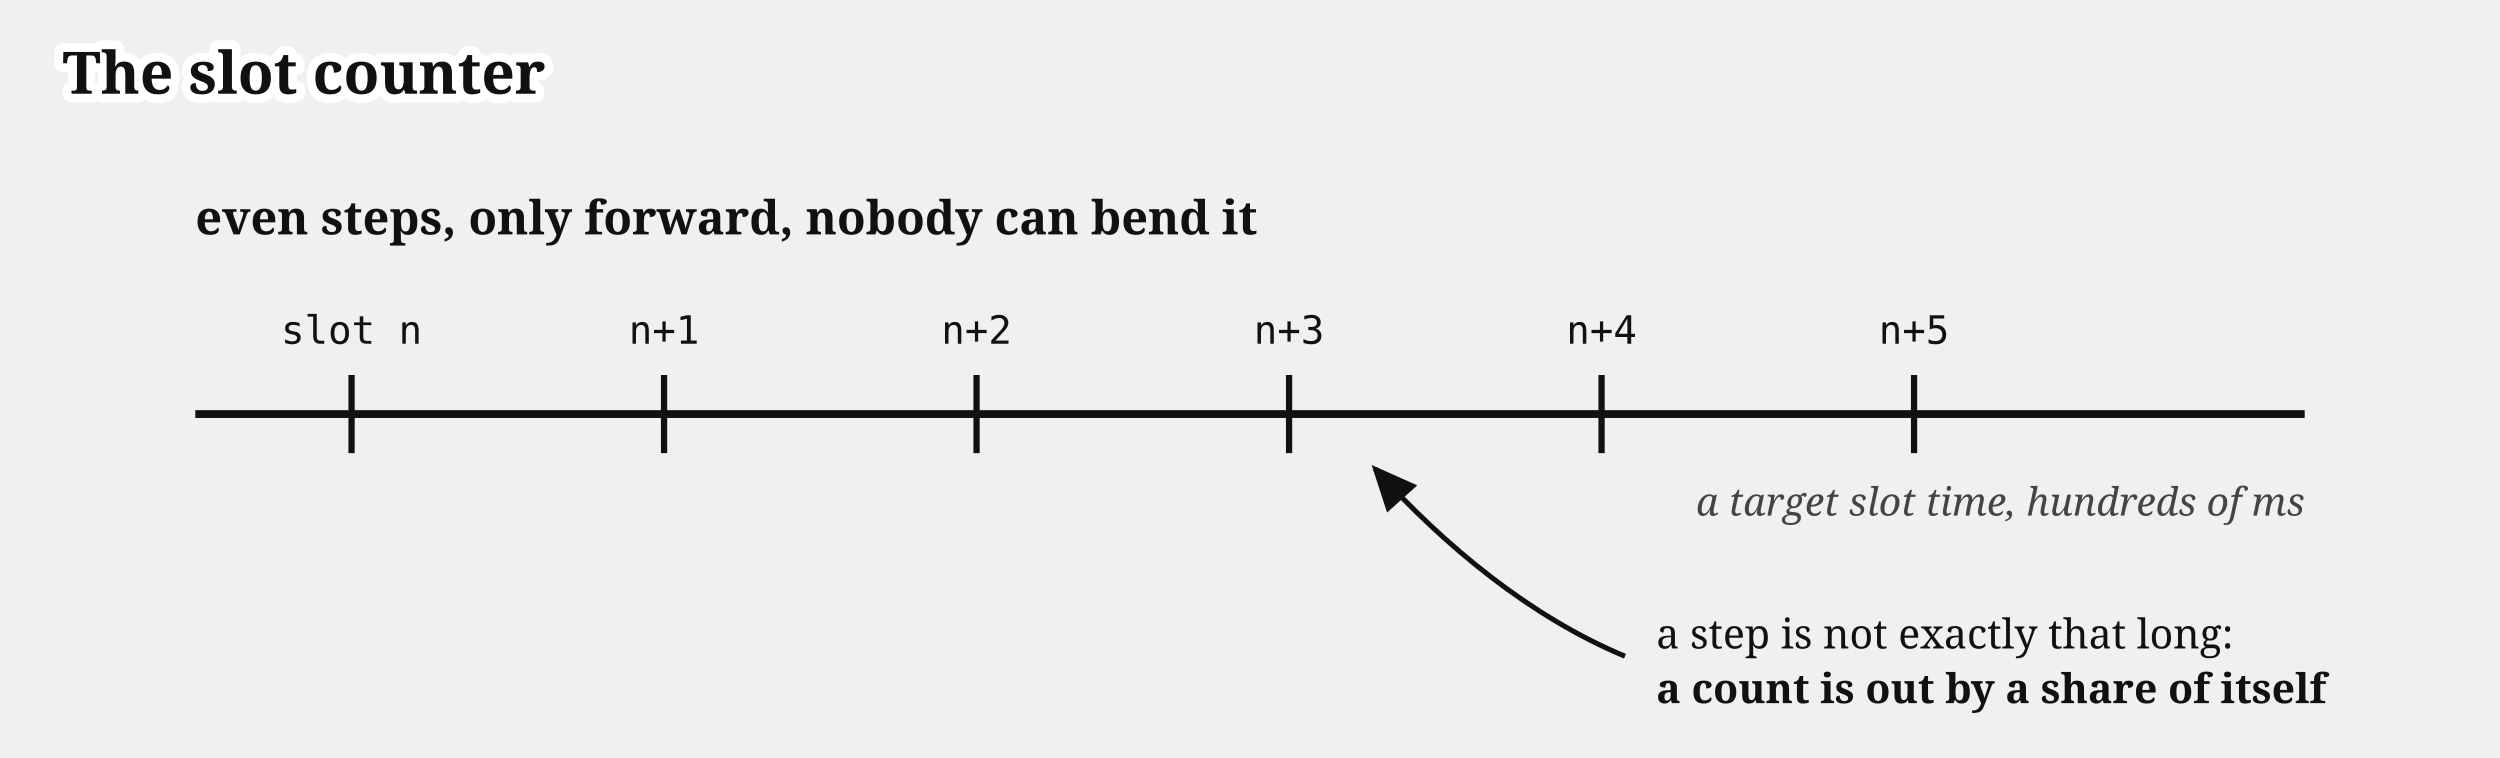
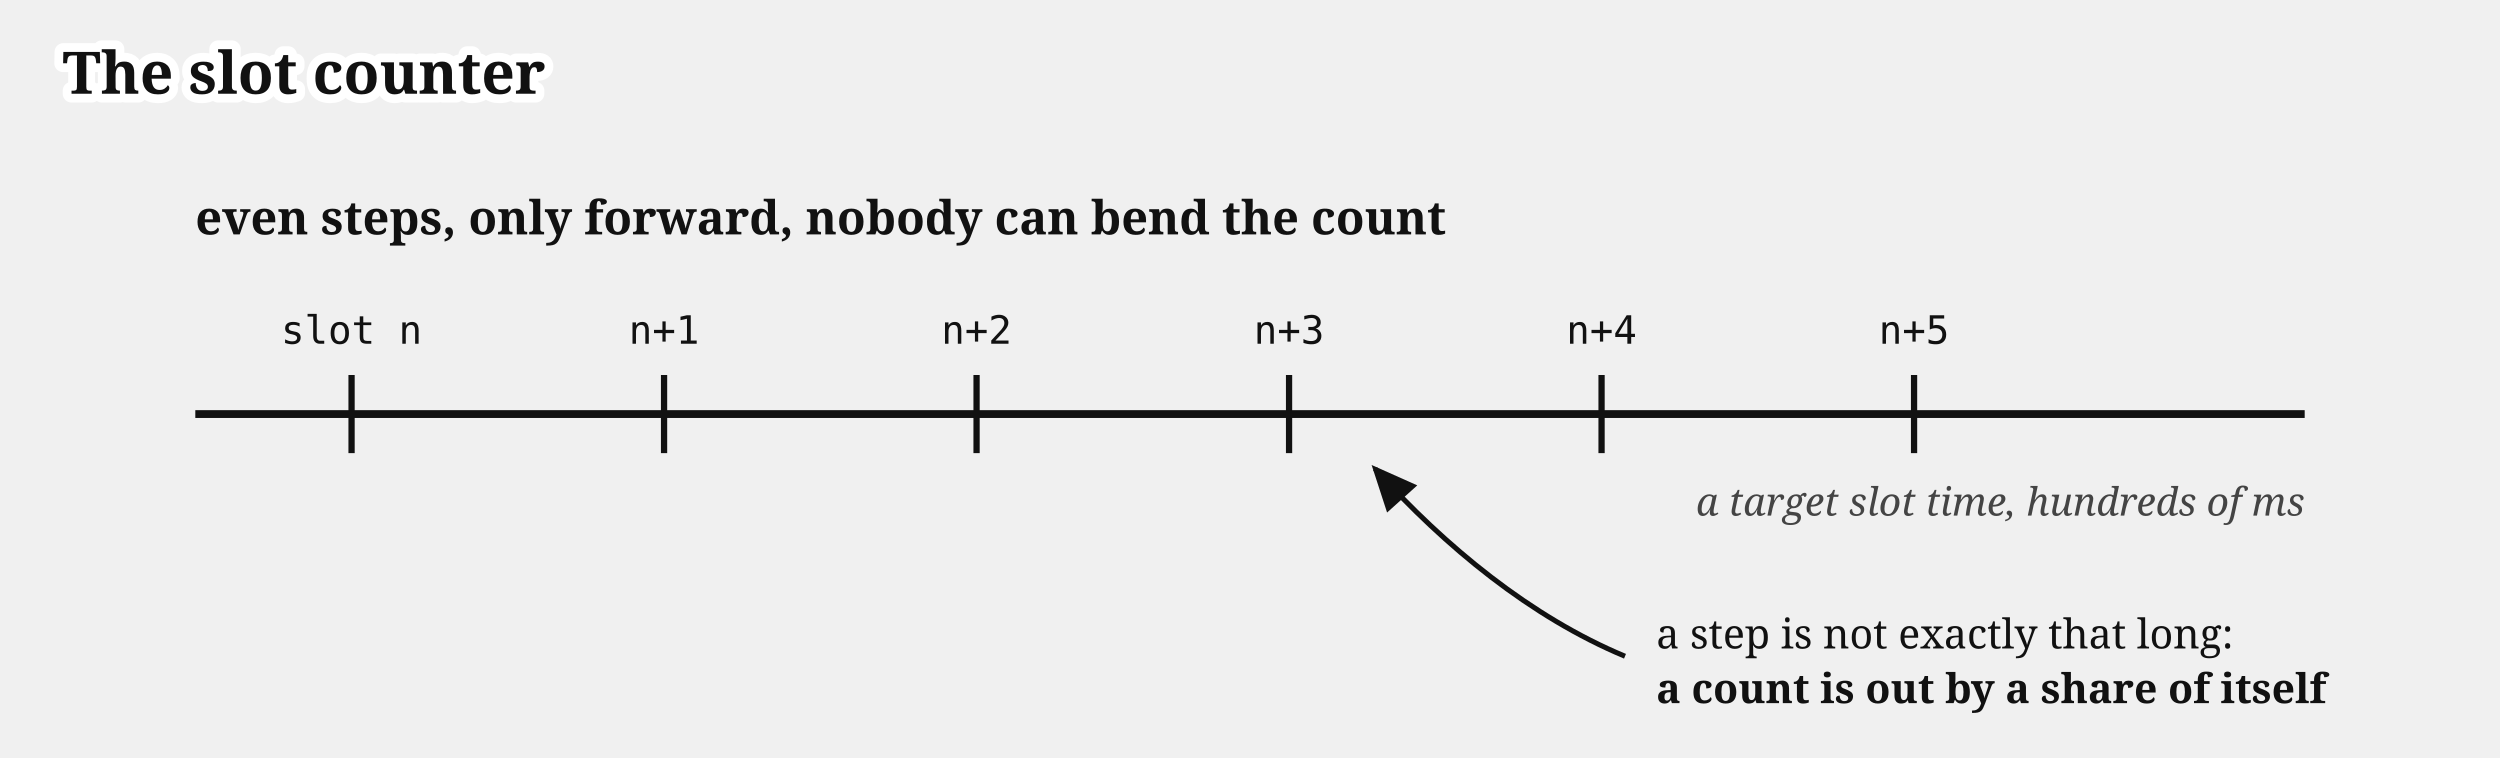
<svg xmlns="http://www.w3.org/2000/svg" viewBox="0 0 640 194" font-family="Gelasio, Georgia, serif" fill="#111">
  <text stroke="#fff" stroke-width="4.5" paint-order="stroke" stroke-linejoin="round" x="16" y="24" font-size="15" font-weight="bold">The slot counter</text>
  <g>
    <defs>
      <marker id="slotc" markerWidth="9" markerHeight="8" refX="8" refY="4" orient="auto">
        <path d="M0,0 L9,4 L0,8 z" fill="#111" />
      </marker>
    </defs>
-     <text x="50" y="60" font-size="12" font-weight="bold">even steps, only forward, nobody can bend it</text>
+     <text x="50" y="60" font-size="12" font-weight="bold">even steps, only forward, nobody can bend the count</text>
    <text x="90" y="88" font-size="10" text-anchor="middle" font-family="'DejaVu Sans Mono', Menlo, monospace">slot n</text>
    <text x="170" y="88" font-size="10" text-anchor="middle" font-family="'DejaVu Sans Mono', Menlo, monospace">n+1</text>
    <text x="250" y="88" font-size="10" text-anchor="middle" font-family="'DejaVu Sans Mono', Menlo, monospace">n+2</text>
    <text x="330" y="88" font-size="10" text-anchor="middle" font-family="'DejaVu Sans Mono', Menlo, monospace">n+3</text>
    <text x="410" y="88" font-size="10" text-anchor="middle" font-family="'DejaVu Sans Mono', Menlo, monospace">n+4</text>
    <text x="490" y="88" font-size="10" text-anchor="middle" font-family="'DejaVu Sans Mono', Menlo, monospace">n+5</text>
    <line x1="50" y1="106" x2="590" y2="106" stroke="#111" stroke-width="2" />
    <g stroke="#111" stroke-width="1.6">
      <line x1="90" y1="96" x2="90" y2="116" />
      <line x1="170" y1="96" x2="170" y2="116" />
      <line x1="250" y1="96" x2="250" y2="116" />
      <line x1="330" y1="96" x2="330" y2="116" />
      <line x1="410" y1="96" x2="410" y2="116" />
      <line x1="490" y1="96" x2="490" y2="116" />
    </g>
    <text x="590" y="132" font-size="10" fill="#444" text-anchor="end" font-style="italic">a target slot time, hundreds of ms</text>
    <path d="M 416,168 C 392,158 370,140 352,120" stroke="#111" stroke-width="1.3" marker-end="url(#slotc)" fill="none" />
    <text x="424" y="166" font-size="10.5">a step is not exactly that long:</text>
    <text x="424" y="180" font-size="10.5" font-weight="bold">a count is out by a share of itself</text>
  </g>
</svg>
